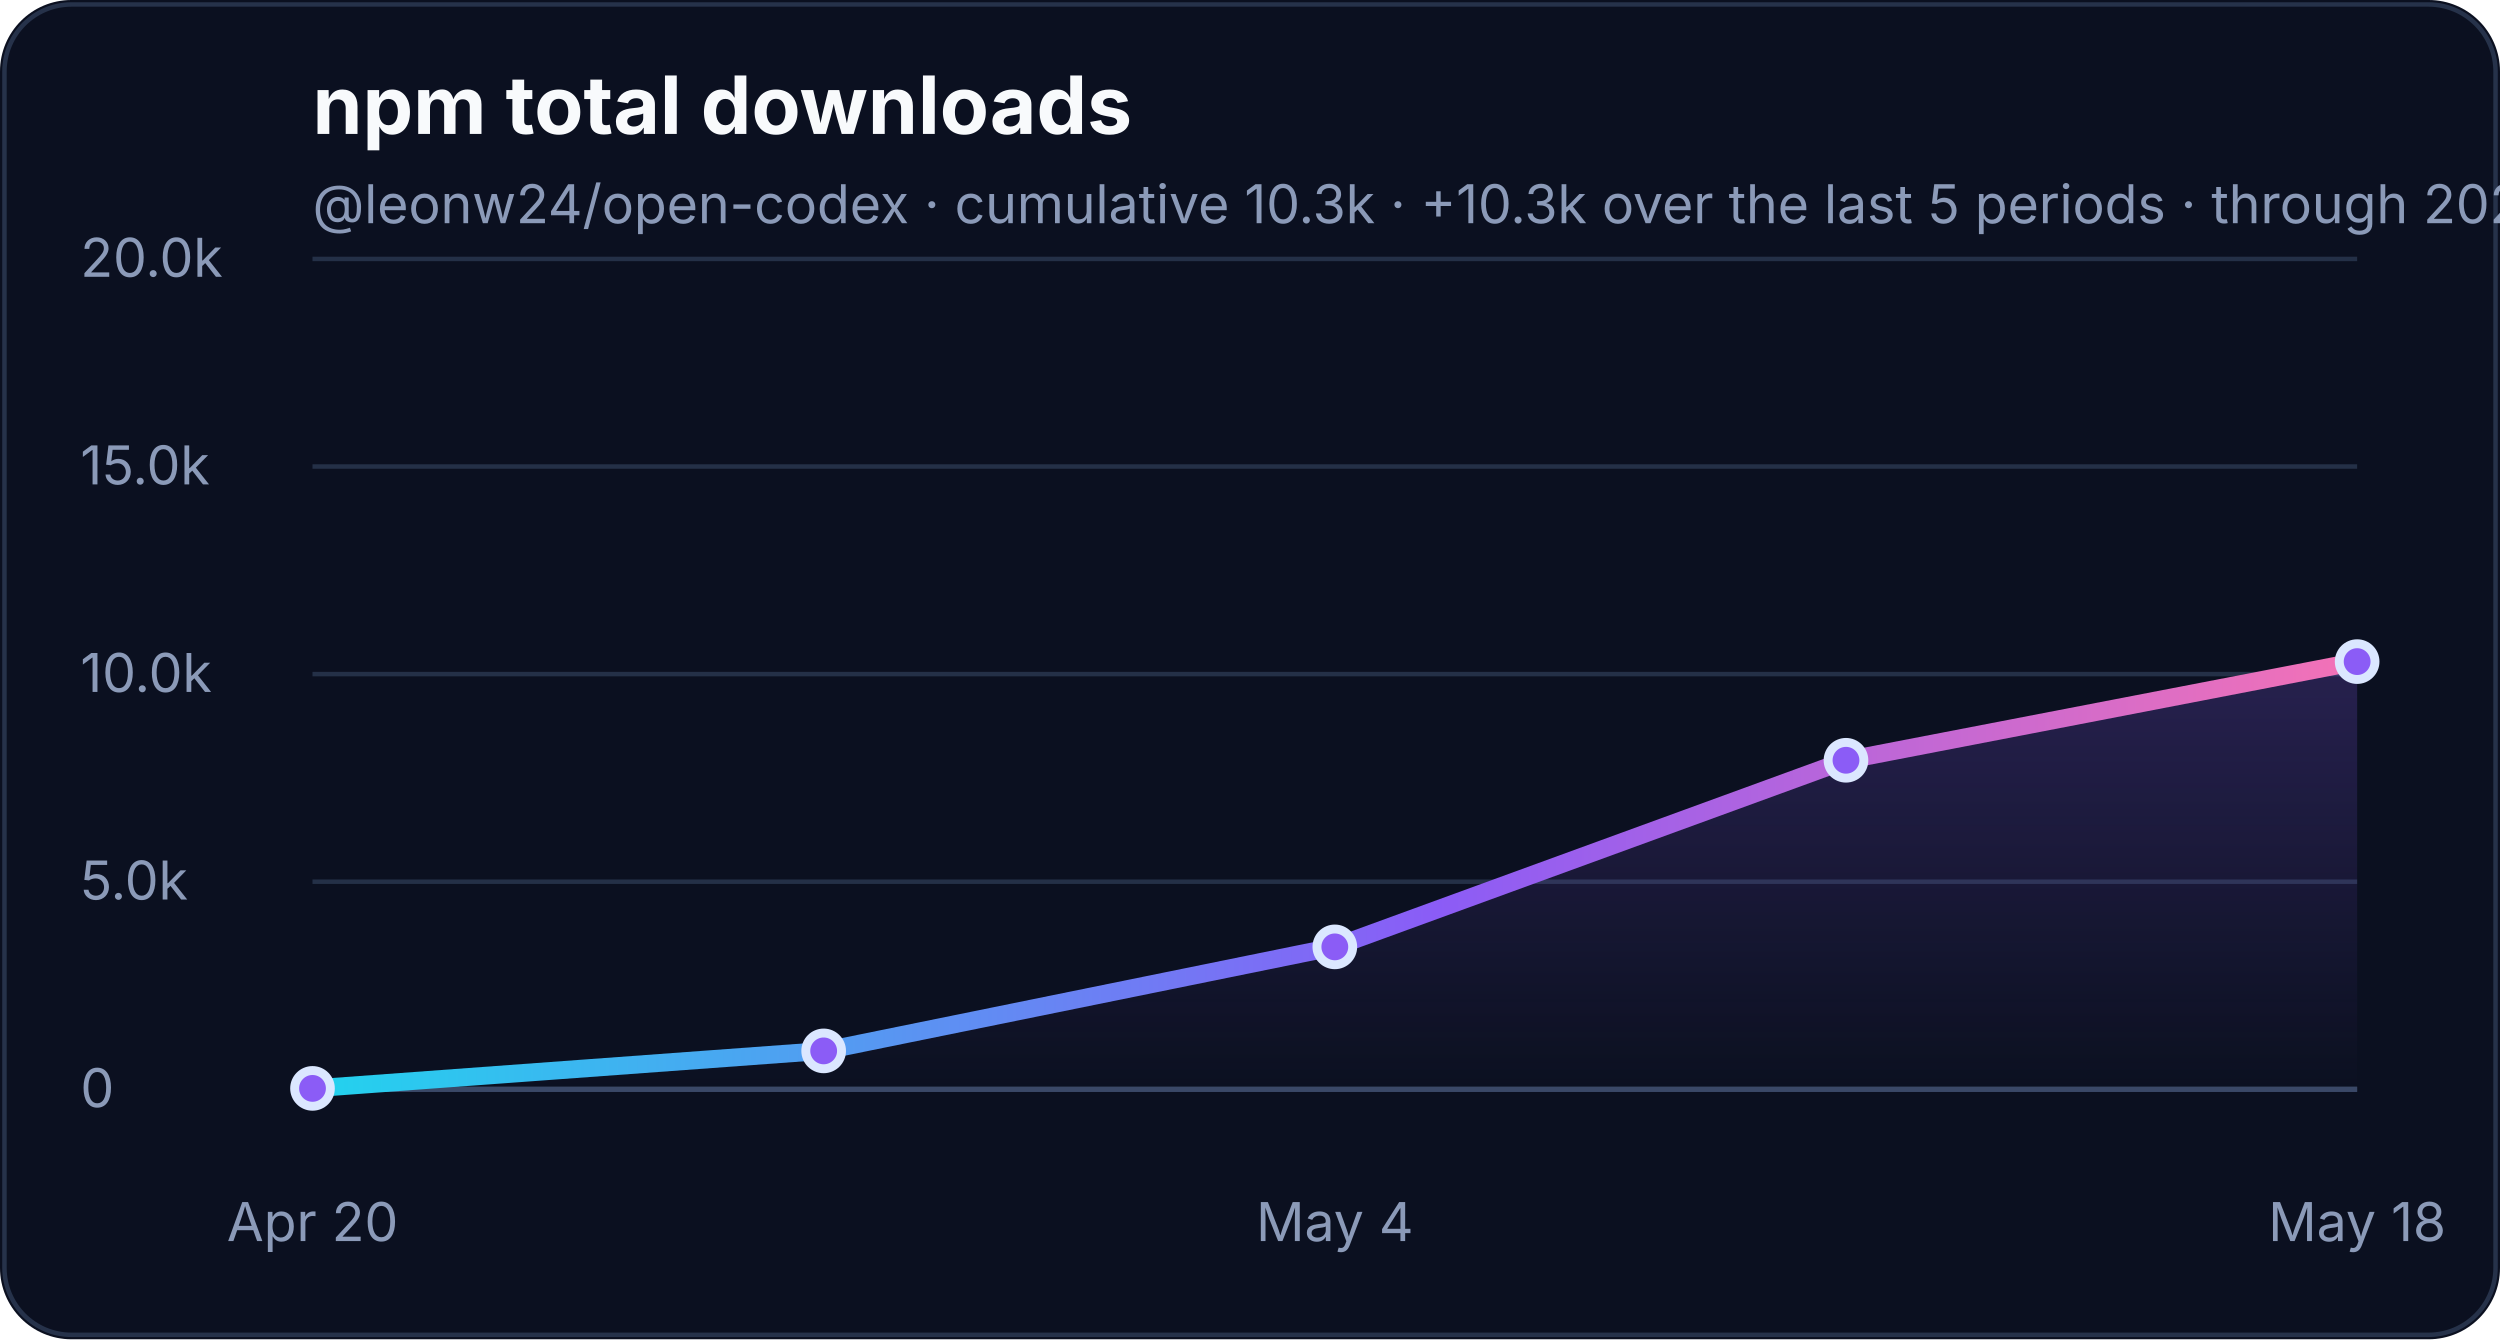
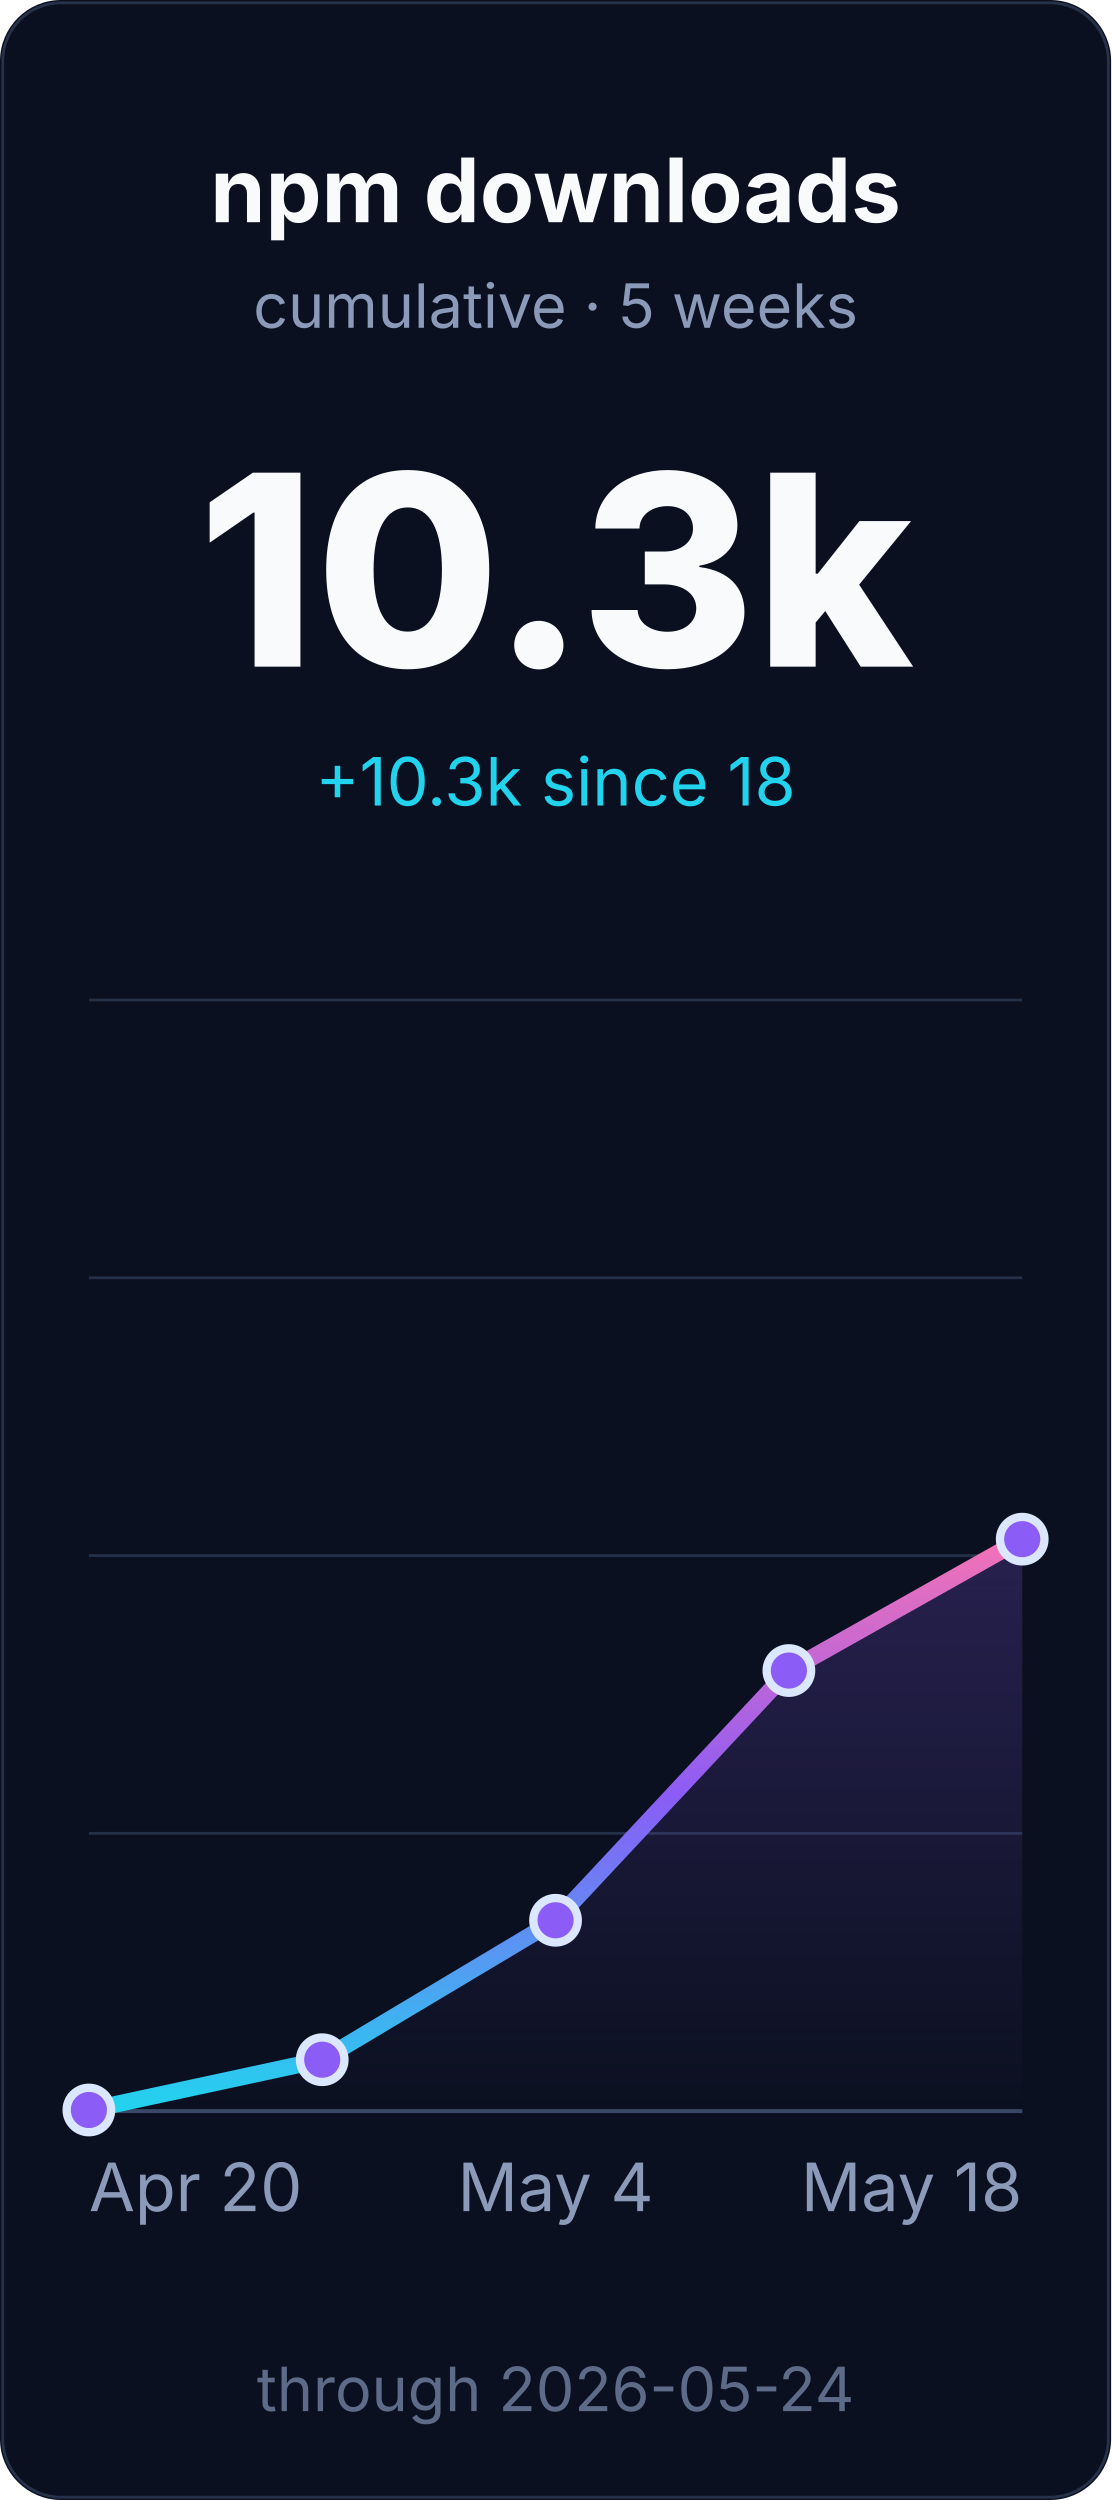
- <svg xmlns="http://www.w3.org/2000/svg" width="560" height="300" viewBox="0 0 560 300" role="img" aria-labelledby="title desc">
+ <svg xmlns="http://www.w3.org/2000/svg" width="400" height="900" viewBox="0 0 400 900" role="img" aria-labelledby="title desc">
  <defs>
-     <linearGradient id="line" x1="0" x2="1" y1="0" y2="0">
+     <linearGradient id="line" x1="0" x2="0" y1="1" y2="0">
      <stop offset="0%" stop-color="#22d3ee" />
      <stop offset="55%" stop-color="#8b5cf6" />
      <stop offset="100%" stop-color="#f472b6" />
    </linearGradient>
    <linearGradient id="fill" x1="0" x2="0" y1="0" y2="1">
      <stop offset="0%" stop-color="#8b5cf6" stop-opacity="0.22" />
      <stop offset="100%" stop-color="#8b5cf6" stop-opacity="0" />
    </linearGradient>
  </defs>
-   <rect width="560" height="300" rx="16" fill="#0b1020" />
-   <rect x="1" y="1" width="558" height="298" rx="15" fill="none" stroke="#26324a" />
-   <text x="70" y="30" font-family="Inter, ui-sans-serif, system-ui, -apple-system, BlinkMacSystemFont, Segoe UI, sans-serif" font-size="18" font-weight="700" fill="#f8fafc">npm total downloads</text>
-   <text x="70" y="50" font-family="Inter, ui-sans-serif, system-ui, -apple-system, BlinkMacSystemFont, Segoe UI, sans-serif" font-size="12" fill="#8b9ab8">@leonw24/open-codex · cumulative 10.3k · +10.3k over the last 5 periods · through 2026-05-24</text>
+   <rect width="400" height="900" rx="22" fill="#0b1020" />
+   <rect x="1" y="1" width="398" height="898" rx="21" fill="none" stroke="#26324a" />
  <g font-family="Inter, ui-sans-serif, system-ui, -apple-system, BlinkMacSystemFont, Segoe UI, sans-serif">
-     <line x1="70" y1="244.0" x2="528" y2="244.0" stroke="#243047" stroke-width="1" />
-     <text x="18" y="248.0" font-size="12" fill="#8b9ab8">0</text>
-     <line x1="70" y1="197.5" x2="528" y2="197.5" stroke="#243047" stroke-width="1" />
-     <text x="18" y="201.5" font-size="12" fill="#8b9ab8">5.0k</text>
-     <line x1="70" y1="151.0" x2="528" y2="151.0" stroke="#243047" stroke-width="1" />
-     <text x="18" y="155.0" font-size="12" fill="#8b9ab8">10.0k</text>
-     <line x1="70" y1="104.5" x2="528" y2="104.5" stroke="#243047" stroke-width="1" />
-     <text x="18" y="108.5" font-size="12" fill="#8b9ab8">15.0k</text>
-     <line x1="70" y1="58.0" x2="528" y2="58.0" stroke="#243047" stroke-width="1" />
-     <text x="18" y="62.0" font-size="12" fill="#8b9ab8">20.0k</text>
-     <line x1="70" y1="244.0" x2="528" y2="244.0" stroke="#3a4867" stroke-width="1.2" />
-     <path d="M 70.0 243.8 L 184.5 235.4 L 299.0 212.1 L 413.5 170.3 L 528.0 148.2 L 528.0 244.0 L 70.0 244.0 Z" fill="url(#fill)" />
-     <path d="M 70.0 243.8 L 184.5 235.4 L 299.0 212.1 L 413.5 170.3 L 528.0 148.2" fill="none" stroke="url(#line)" stroke-width="4" stroke-linecap="round" stroke-linejoin="round" />
-     <circle cx="70.0" cy="243.8" r="4" fill="#8b5cf6" stroke="#dbe7ff" stroke-width="2" />
-     <circle cx="184.5" cy="235.4" r="4" fill="#8b5cf6" stroke="#dbe7ff" stroke-width="2" />
-     <circle cx="299.0" cy="212.1" r="4" fill="#8b5cf6" stroke="#dbe7ff" stroke-width="2" />
-     <circle cx="413.5" cy="170.3" r="4" fill="#8b5cf6" stroke="#dbe7ff" stroke-width="2" />
-     <circle cx="528.0" cy="148.2" r="4" fill="#8b5cf6" stroke="#dbe7ff" stroke-width="2" />
-     <text x="70.0" y="278" font-size="12" fill="#8b9ab8" text-anchor="middle">Apr 20</text>
-     <text x="299.0" y="278" font-size="12" fill="#8b9ab8" text-anchor="middle">May 4</text>
-     <text x="528.0" y="278" font-size="12" fill="#8b9ab8" text-anchor="middle">May 18</text>
+     <text x="200.0" y="80" font-size="32" font-weight="700" fill="#f8fafc" text-anchor="middle">npm downloads</text>
+     <text x="200.0" y="118" font-size="22" fill="#8b9ab8" text-anchor="middle">cumulative · 5 weeks</text>
+     <text x="200.0" y="240" font-size="96" font-weight="800" fill="#f8fafc" text-anchor="middle">10.3k</text>
+     <text x="200.0" y="290" font-size="24" fill="#22d3ee" text-anchor="middle">+10.3k since 18</text>
+     <line x1="32" y1="760.0" x2="368" y2="760.0" stroke="#243047" stroke-width="1" />
+     <line x1="32" y1="660.0" x2="368" y2="660.0" stroke="#243047" stroke-width="1" />
+     <line x1="32" y1="560.0" x2="368" y2="560.0" stroke="#243047" stroke-width="1" />
+     <line x1="32" y1="460.0" x2="368" y2="460.0" stroke="#243047" stroke-width="1" />
+     <line x1="32" y1="360.0" x2="368" y2="360.0" stroke="#243047" stroke-width="1" />
+     <line x1="32" y1="760.0" x2="368" y2="760.0" stroke="#3a4867" stroke-width="1.4" />
+     <path d="M 32.0 759.6 L 116.0 741.5 L 200.0 691.3 L 284.0 601.4 L 368.0 554.1 L 368.0 760.0 L 32.0 760.0 Z" fill="url(#fill)" />
+     <path d="M 32.0 759.6 L 116.0 741.5 L 200.0 691.3 L 284.0 601.4 L 368.0 554.1" fill="none" stroke="url(#line)" stroke-width="6" stroke-linecap="round" stroke-linejoin="round" />
+     <circle cx="32.0" cy="759.6" r="8" fill="#8b5cf6" stroke="#dbe7ff" stroke-width="3" />
+     <circle cx="116.0" cy="741.5" r="8" fill="#8b5cf6" stroke="#dbe7ff" stroke-width="3" />
+     <circle cx="200.0" cy="691.3" r="8" fill="#8b5cf6" stroke="#dbe7ff" stroke-width="3" />
+     <circle cx="284.0" cy="601.4" r="8" fill="#8b5cf6" stroke="#dbe7ff" stroke-width="3" />
+     <circle cx="368.0" cy="554.1" r="8" fill="#8b5cf6" stroke="#dbe7ff" stroke-width="3" />
+     <text x="32.0" y="796" font-size="24" fill="#8b9ab8" text-anchor="start">Apr 20</text>
+     <text x="200.0" y="796" font-size="24" fill="#8b9ab8" text-anchor="middle">May 4</text>
+     <text x="368.0" y="796" font-size="24" fill="#8b9ab8" text-anchor="end">May 18</text>
+     <text x="200.0" y="868" font-size="22" fill="#5d6b88" text-anchor="middle">through 2026-05-24</text>
  </g>
</svg>
